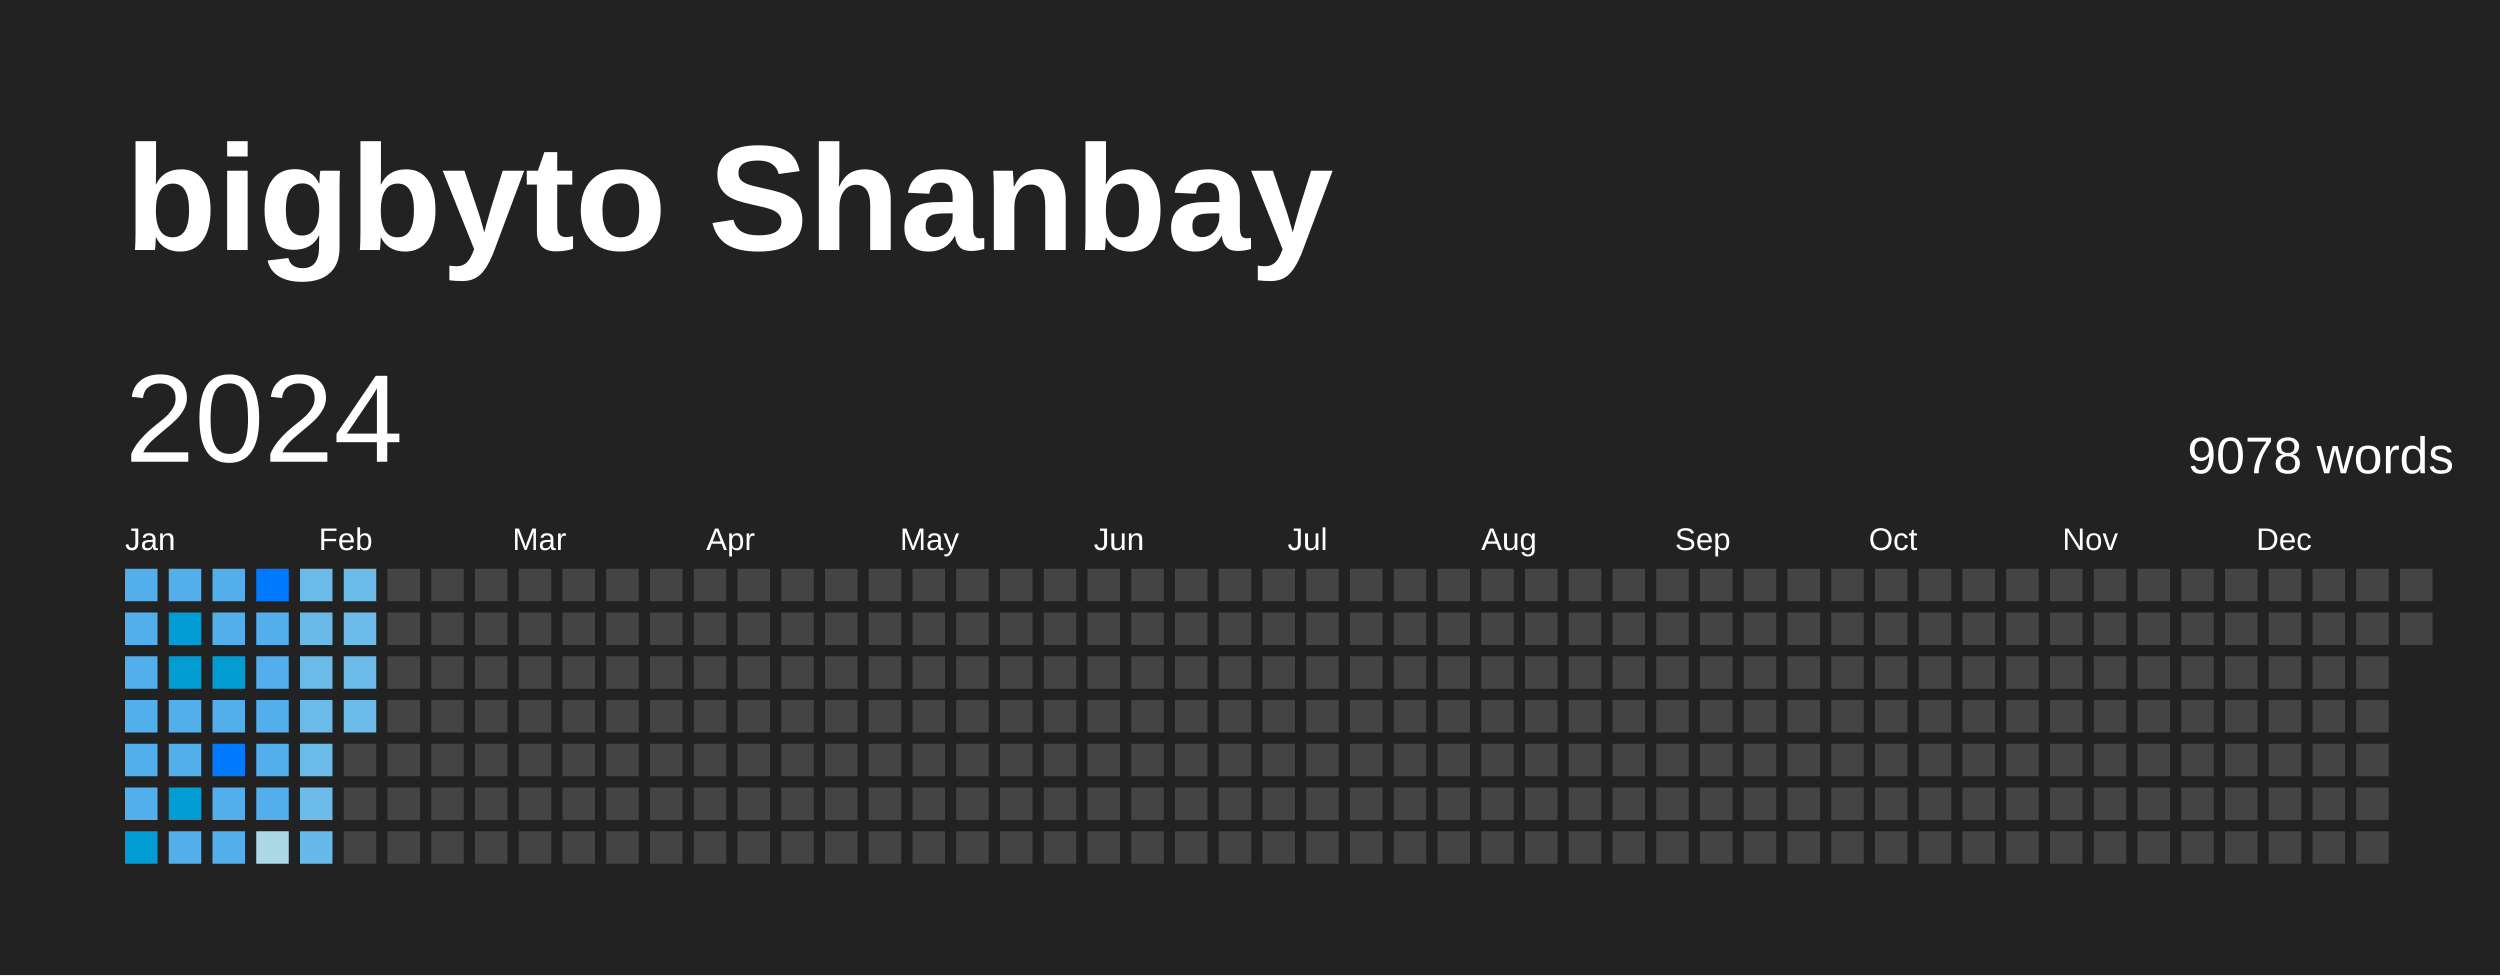
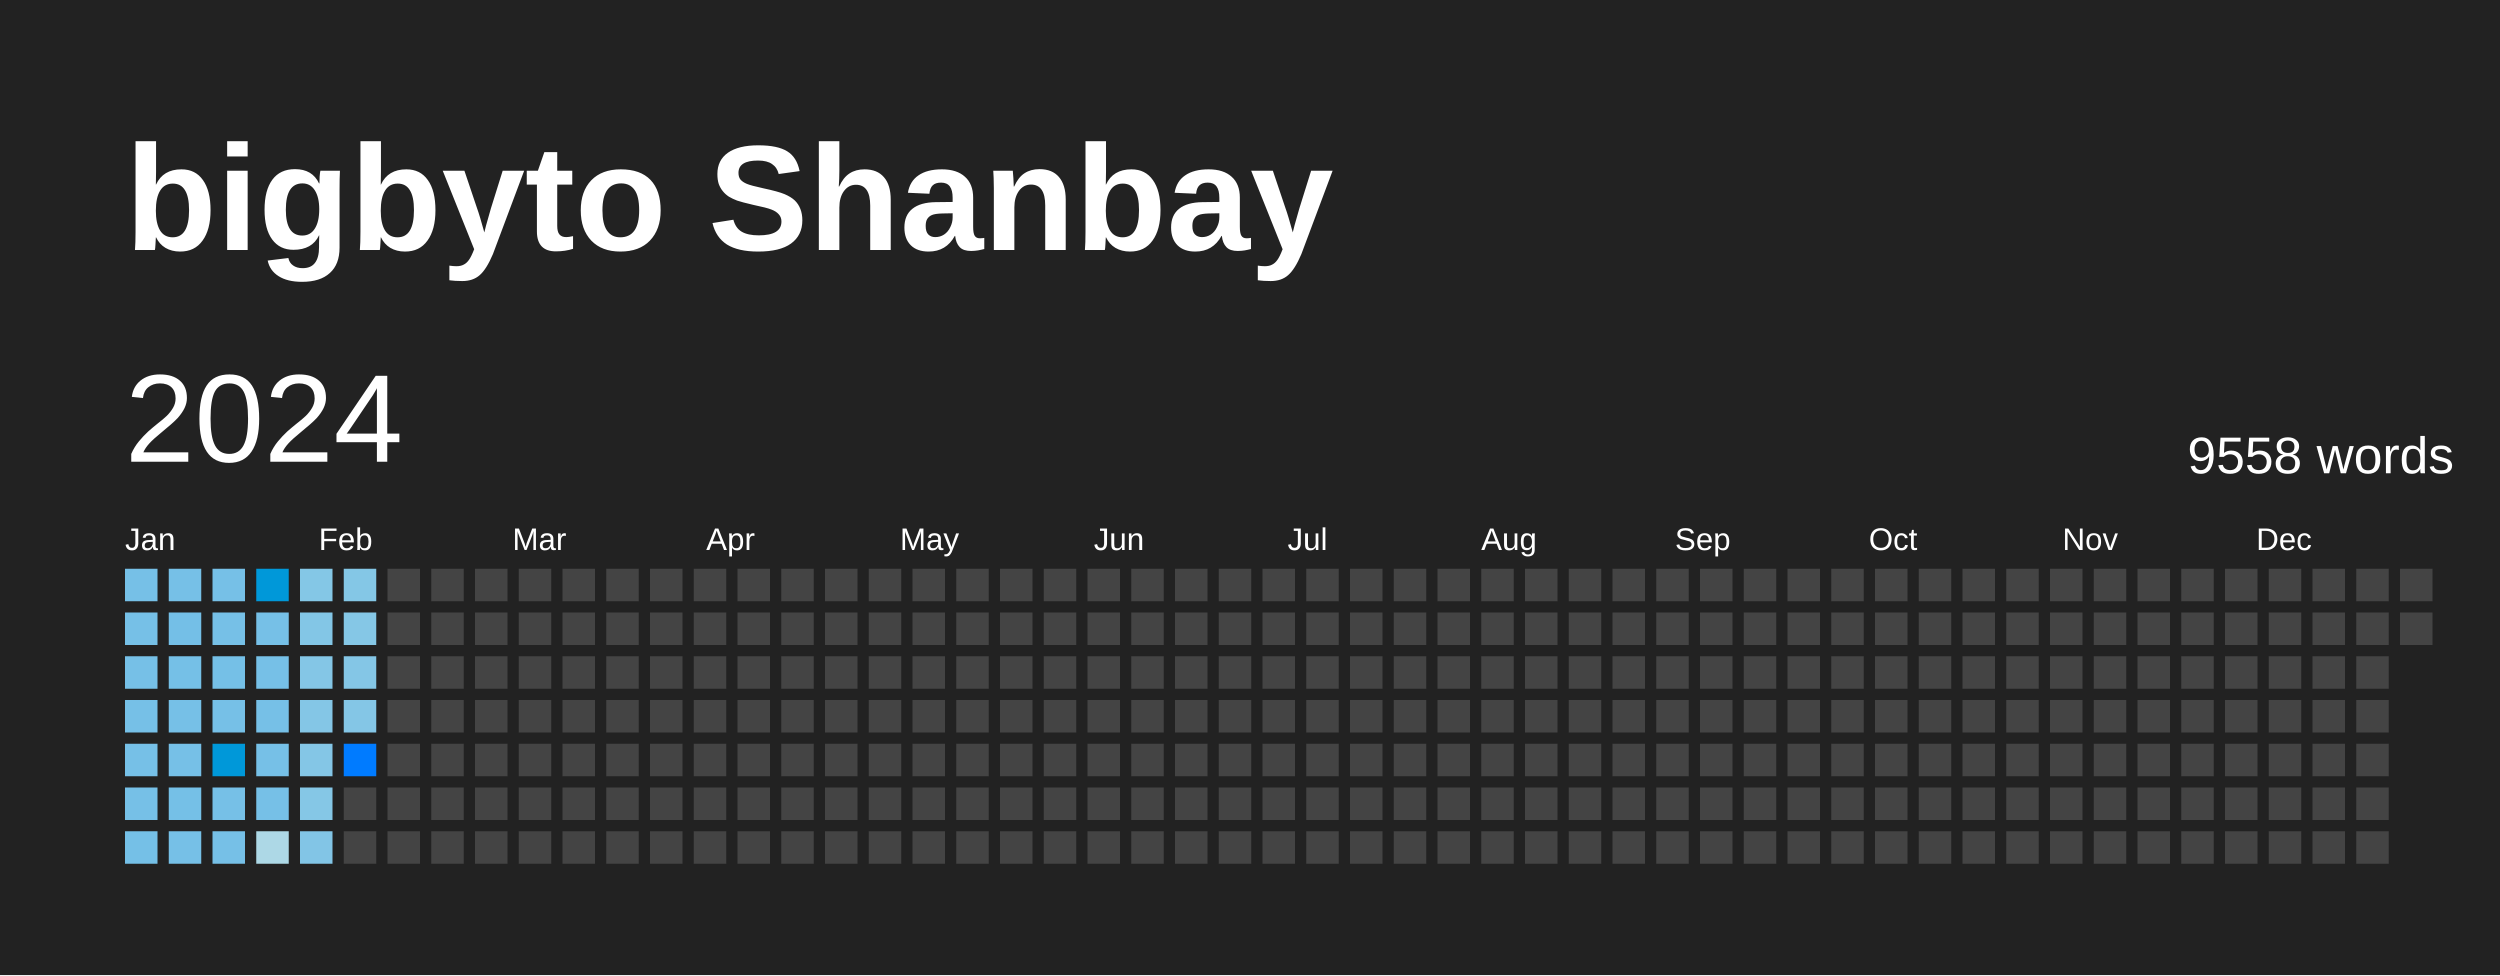
<svg xmlns="http://www.w3.org/2000/svg" baseProfile="full" height="78mm" version="1.1" viewBox="0,0,200,78" width="200mm">
  <defs />
  <rect fill="#222222" height="78" width="200" x="0" y="0" />
  <text fill="#FFFFFF" style="font-size:12px; font-family:Arial; font-weight:bold;" x="10" y="20">bigbyto Shanbay</text>
  <text dominant-baseline="hanging" fill="#FFFFFF" style="font-size:10.0px; font-family:Arial;" x="10" y="30">2024</text>
-   <text dominant-baseline="hanging" fill="#FFFFFF" style="font-size:4.125px; font-family:Arial;" x="175" y="35">9078 words</text>
+   <text dominant-baseline="hanging" fill="#FFFFFF" style="font-size:4.125px; font-family:Arial;" x="175" y="35">9558 words</text>
  <text fill="#FFFFFF" style="font-size:2.5px; font-family:Arial" x="10.0" y="44">Jan</text>
  <text fill="#FFFFFF" style="font-size:2.5px; font-family:Arial" x="25.5" y="44">Feb</text>
  <text fill="#FFFFFF" style="font-size:2.5px; font-family:Arial" x="41.0" y="44">Mar</text>
  <text fill="#FFFFFF" style="font-size:2.5px; font-family:Arial" x="56.5" y="44">Apr</text>
  <text fill="#FFFFFF" style="font-size:2.5px; font-family:Arial" x="72.0" y="44">May</text>
  <text fill="#FFFFFF" style="font-size:2.5px; font-family:Arial" x="87.5" y="44">Jun</text>
  <text fill="#FFFFFF" style="font-size:2.5px; font-family:Arial" x="103.0" y="44">Jul</text>
  <text fill="#FFFFFF" style="font-size:2.5px; font-family:Arial" x="118.5" y="44">Aug</text>
  <text fill="#FFFFFF" style="font-size:2.5px; font-family:Arial" x="134.0" y="44">Sep</text>
  <text fill="#FFFFFF" style="font-size:2.5px; font-family:Arial" x="149.5" y="44">Oct</text>
  <text fill="#FFFFFF" style="font-size:2.5px; font-family:Arial" x="165.0" y="44">Nov</text>
  <text fill="#FFFFFF" style="font-size:2.5px; font-family:Arial" x="180.5" y="44">Dec</text>
-   <rect fill="#53afec" height="2.6" width="2.6" x="10.0" y="45.5" />
-   <rect fill="#53afec" height="2.6" width="2.6" x="10.0" y="49.0" />
-   <rect fill="#53afec" height="2.6" width="2.6" x="10.0" y="52.5" />
-   <rect fill="#53afec" height="2.6" width="2.6" x="10.0" y="56.0" />
-   <rect fill="#53afec" height="2.6" width="2.6" x="10.0" y="59.5" />
-   <rect fill="#53afec" height="2.6" width="2.6" x="10.0" y="63.0" />
-   <rect fill="#009cd3" height="2.6" width="2.6" x="10.0" y="66.5" />
-   <rect fill="#53afec" height="2.6" width="2.6" x="13.5" y="45.5" />
-   <rect fill="#009cd3" height="2.6" width="2.6" x="13.5" y="49.0" />
-   <rect fill="#009cd2" height="2.6" width="2.6" x="13.5" y="52.5" />
-   <rect fill="#53afec" height="2.6" width="2.6" x="13.5" y="56.0" />
-   <rect fill="#53afec" height="2.6" width="2.6" x="13.5" y="59.5" />
-   <rect fill="#009cd3" height="2.6" width="2.6" x="13.5" y="63.0" />
-   <rect fill="#53afec" height="2.6" width="2.6" x="13.5" y="66.5" />
-   <rect fill="#53afec" height="2.6" width="2.6" x="17.0" y="45.5" />
-   <rect fill="#53afec" height="2.6" width="2.6" x="17.0" y="49.0" />
-   <rect fill="#009cd2" height="2.6" width="2.6" x="17.0" y="52.5" />
-   <rect fill="#53afec" height="2.6" width="2.6" x="17.0" y="56.0" />
-   <rect fill="#007BFF" height="2.6" width="2.6" x="17.0" y="59.5" />
-   <rect fill="#53afec" height="2.6" width="2.6" x="17.0" y="63.0" />
-   <rect fill="#53afec" height="2.6" width="2.6" x="17.0" y="66.5" />
-   <rect fill="#007BFF" height="2.6" width="2.6" x="20.5" y="45.5" />
-   <rect fill="#53afec" height="2.6" width="2.6" x="20.5" y="49.0" />
-   <rect fill="#53afec" height="2.6" width="2.6" x="20.5" y="52.5" />
-   <rect fill="#53afec" height="2.6" width="2.6" x="20.5" y="56.0" />
-   <rect fill="#53afec" height="2.6" width="2.6" x="20.5" y="59.5" />
-   <rect fill="#53afec" height="2.6" width="2.6" x="20.5" y="63.0" />
+   <rect fill="#76c0e7" height="2.6" width="2.6" x="10.0" y="45.5" />
+   <rect fill="#76c0e7" height="2.6" width="2.6" x="10.0" y="49.0" />
+   <rect fill="#76c0e7" height="2.6" width="2.6" x="10.0" y="52.5" />
+   <rect fill="#76c0e7" height="2.6" width="2.6" x="10.0" y="56.0" />
+   <rect fill="#76c0e7" height="2.6" width="2.6" x="10.0" y="59.5" />
+   <rect fill="#76c0e7" height="2.6" width="2.6" x="10.0" y="63.0" />
+   <rect fill="#75c0e7" height="2.6" width="2.6" x="10.0" y="66.5" />
+   <rect fill="#76c0e7" height="2.6" width="2.6" x="13.5" y="45.5" />
+   <rect fill="#74bfe7" height="2.6" width="2.6" x="13.5" y="49.0" />
+   <rect fill="#75c0e7" height="2.6" width="2.6" x="13.5" y="52.5" />
+   <rect fill="#76c0e7" height="2.6" width="2.6" x="13.5" y="56.0" />
+   <rect fill="#76c0e7" height="2.6" width="2.6" x="13.5" y="59.5" />
+   <rect fill="#75c0e7" height="2.6" width="2.6" x="13.5" y="63.0" />
+   <rect fill="#76c0e7" height="2.6" width="2.6" x="13.5" y="66.5" />
+   <rect fill="#76c0e7" height="2.6" width="2.6" x="17.0" y="45.5" />
+   <rect fill="#76c0e7" height="2.6" width="2.6" x="17.0" y="49.0" />
+   <rect fill="#75c0e7" height="2.6" width="2.6" x="17.0" y="52.5" />
+   <rect fill="#76c0e7" height="2.6" width="2.6" x="17.0" y="56.0" />
+   <rect fill="#0098d9" height="2.6" width="2.6" x="17.0" y="59.5" />
+   <rect fill="#76c0e7" height="2.6" width="2.6" x="17.0" y="63.0" />
+   <rect fill="#76c0e7" height="2.6" width="2.6" x="17.0" y="66.5" />
+   <rect fill="#0098d9" height="2.6" width="2.6" x="20.5" y="45.5" />
+   <rect fill="#76c0e7" height="2.6" width="2.6" x="20.5" y="49.0" />
+   <rect fill="#76c0e7" height="2.6" width="2.6" x="20.5" y="52.5" />
+   <rect fill="#76c0e7" height="2.6" width="2.6" x="20.5" y="56.0" />
+   <rect fill="#76c0e7" height="2.6" width="2.6" x="20.5" y="59.5" />
+   <rect fill="#76c0e7" height="2.6" width="2.6" x="20.5" y="63.0" />
  <rect fill="#add8e6" height="2.6" width="2.6" x="20.5" y="66.5" />
-   <rect fill="#6bbbe8" height="2.6" width="2.6" x="24.0" y="45.5" />
-   <rect fill="#69bae9" height="2.6" width="2.6" x="24.0" y="49.0" />
-   <rect fill="#6abbe8" height="2.6" width="2.6" x="24.0" y="52.5" />
-   <rect fill="#6abbe8" height="2.6" width="2.6" x="24.0" y="56.0" />
-   <rect fill="#6abbe8" height="2.6" width="2.6" x="24.0" y="59.5" />
-   <rect fill="#6cbbe8" height="2.6" width="2.6" x="24.0" y="63.0" />
-   <rect fill="#67b9e9" height="2.6" width="2.6" x="24.0" y="66.5" />
-   <rect fill="#6bbbe8" height="2.6" width="2.6" x="27.5" y="45.5" />
-   <rect fill="#6cbbe8" height="2.6" width="2.6" x="27.5" y="49.0" />
-   <rect fill="#6abbe8" height="2.6" width="2.6" x="27.5" y="52.5" />
-   <rect fill="#6abbe8" height="2.6" width="2.6" x="27.5" y="56.0" />
-   <rect fill="#444444" height="2.6" width="2.6" x="27.5" y="59.5" />
+   <rect fill="#84c7e6" height="2.6" width="2.6" x="24.0" y="45.5" />
+   <rect fill="#83c6e6" height="2.6" width="2.6" x="24.0" y="49.0" />
+   <rect fill="#84c6e6" height="2.6" width="2.6" x="24.0" y="52.5" />
+   <rect fill="#84c6e6" height="2.6" width="2.6" x="24.0" y="56.0" />
+   <rect fill="#84c6e6" height="2.6" width="2.6" x="24.0" y="59.5" />
+   <rect fill="#85c7e6" height="2.6" width="2.6" x="24.0" y="63.0" />
+   <rect fill="#82c5e6" height="2.6" width="2.6" x="24.0" y="66.5" />
+   <rect fill="#84c7e6" height="2.6" width="2.6" x="27.5" y="45.5" />
+   <rect fill="#85c7e6" height="2.6" width="2.6" x="27.5" y="49.0" />
+   <rect fill="#84c6e6" height="2.6" width="2.6" x="27.5" y="52.5" />
+   <rect fill="#84c6e6" height="2.6" width="2.6" x="27.5" y="56.0" />
+   <rect fill="#007BFF" height="2.6" width="2.6" x="27.5" y="59.5" />
  <rect fill="#444444" height="2.6" width="2.6" x="27.5" y="63.0" />
  <rect fill="#444444" height="2.6" width="2.6" x="27.5" y="66.5" />
  <rect fill="#444444" height="2.6" width="2.6" x="31.0" y="45.5" />
  <rect fill="#444444" height="2.6" width="2.6" x="31.0" y="49.0" />
  <rect fill="#444444" height="2.6" width="2.6" x="31.0" y="52.5" />
  <rect fill="#444444" height="2.6" width="2.6" x="31.0" y="56.0" />
  <rect fill="#444444" height="2.6" width="2.6" x="31.0" y="59.5" />
  <rect fill="#444444" height="2.6" width="2.6" x="31.0" y="63.0" />
  <rect fill="#444444" height="2.6" width="2.6" x="31.0" y="66.5" />
  <rect fill="#444444" height="2.6" width="2.6" x="34.5" y="45.5" />
  <rect fill="#444444" height="2.6" width="2.6" x="34.5" y="49.0" />
  <rect fill="#444444" height="2.6" width="2.6" x="34.5" y="52.5" />
  <rect fill="#444444" height="2.6" width="2.6" x="34.5" y="56.0" />
  <rect fill="#444444" height="2.6" width="2.6" x="34.5" y="59.5" />
  <rect fill="#444444" height="2.6" width="2.6" x="34.5" y="63.0" />
  <rect fill="#444444" height="2.6" width="2.6" x="34.5" y="66.5" />
  <rect fill="#444444" height="2.6" width="2.6" x="38.0" y="45.5" />
  <rect fill="#444444" height="2.6" width="2.6" x="38.0" y="49.0" />
  <rect fill="#444444" height="2.6" width="2.6" x="38.0" y="52.5" />
  <rect fill="#444444" height="2.6" width="2.6" x="38.0" y="56.0" />
  <rect fill="#444444" height="2.6" width="2.6" x="38.0" y="59.5" />
  <rect fill="#444444" height="2.6" width="2.6" x="38.0" y="63.0" />
  <rect fill="#444444" height="2.6" width="2.6" x="38.0" y="66.5" />
  <rect fill="#444444" height="2.6" width="2.6" x="41.5" y="45.5" />
  <rect fill="#444444" height="2.6" width="2.6" x="41.5" y="49.0" />
  <rect fill="#444444" height="2.6" width="2.6" x="41.5" y="52.5" />
  <rect fill="#444444" height="2.6" width="2.6" x="41.5" y="56.0" />
  <rect fill="#444444" height="2.6" width="2.6" x="41.5" y="59.5" />
  <rect fill="#444444" height="2.6" width="2.6" x="41.5" y="63.0" />
  <rect fill="#444444" height="2.6" width="2.6" x="41.5" y="66.5" />
  <rect fill="#444444" height="2.6" width="2.6" x="45.0" y="45.5" />
  <rect fill="#444444" height="2.6" width="2.6" x="45.0" y="49.0" />
  <rect fill="#444444" height="2.6" width="2.6" x="45.0" y="52.5" />
  <rect fill="#444444" height="2.6" width="2.6" x="45.0" y="56.0" />
  <rect fill="#444444" height="2.6" width="2.6" x="45.0" y="59.5" />
  <rect fill="#444444" height="2.6" width="2.6" x="45.0" y="63.0" />
  <rect fill="#444444" height="2.6" width="2.6" x="45.0" y="66.5" />
  <rect fill="#444444" height="2.6" width="2.6" x="48.5" y="45.5" />
  <rect fill="#444444" height="2.6" width="2.6" x="48.5" y="49.0" />
  <rect fill="#444444" height="2.6" width="2.6" x="48.5" y="52.5" />
  <rect fill="#444444" height="2.6" width="2.6" x="48.5" y="56.0" />
  <rect fill="#444444" height="2.6" width="2.6" x="48.5" y="59.5" />
  <rect fill="#444444" height="2.6" width="2.6" x="48.5" y="63.0" />
  <rect fill="#444444" height="2.6" width="2.6" x="48.5" y="66.5" />
  <rect fill="#444444" height="2.6" width="2.6" x="52.0" y="45.5" />
  <rect fill="#444444" height="2.6" width="2.6" x="52.0" y="49.0" />
  <rect fill="#444444" height="2.6" width="2.6" x="52.0" y="52.5" />
  <rect fill="#444444" height="2.6" width="2.6" x="52.0" y="56.0" />
  <rect fill="#444444" height="2.6" width="2.6" x="52.0" y="59.5" />
  <rect fill="#444444" height="2.6" width="2.6" x="52.0" y="63.0" />
  <rect fill="#444444" height="2.6" width="2.6" x="52.0" y="66.5" />
  <rect fill="#444444" height="2.6" width="2.6" x="55.5" y="45.5" />
  <rect fill="#444444" height="2.6" width="2.6" x="55.5" y="49.0" />
  <rect fill="#444444" height="2.6" width="2.6" x="55.5" y="52.5" />
  <rect fill="#444444" height="2.6" width="2.6" x="55.5" y="56.0" />
  <rect fill="#444444" height="2.6" width="2.6" x="55.5" y="59.5" />
  <rect fill="#444444" height="2.6" width="2.6" x="55.5" y="63.0" />
  <rect fill="#444444" height="2.6" width="2.6" x="55.5" y="66.5" />
  <rect fill="#444444" height="2.6" width="2.6" x="59.0" y="45.5" />
  <rect fill="#444444" height="2.6" width="2.6" x="59.0" y="49.0" />
  <rect fill="#444444" height="2.6" width="2.6" x="59.0" y="52.5" />
  <rect fill="#444444" height="2.6" width="2.6" x="59.0" y="56.0" />
  <rect fill="#444444" height="2.6" width="2.6" x="59.0" y="59.5" />
  <rect fill="#444444" height="2.6" width="2.6" x="59.0" y="63.0" />
  <rect fill="#444444" height="2.6" width="2.6" x="59.0" y="66.5" />
  <rect fill="#444444" height="2.6" width="2.6" x="62.5" y="45.5" />
  <rect fill="#444444" height="2.6" width="2.6" x="62.5" y="49.0" />
  <rect fill="#444444" height="2.6" width="2.6" x="62.5" y="52.5" />
  <rect fill="#444444" height="2.6" width="2.6" x="62.5" y="56.0" />
  <rect fill="#444444" height="2.6" width="2.6" x="62.5" y="59.5" />
  <rect fill="#444444" height="2.6" width="2.6" x="62.5" y="63.0" />
  <rect fill="#444444" height="2.6" width="2.6" x="62.5" y="66.5" />
  <rect fill="#444444" height="2.6" width="2.6" x="66.0" y="45.5" />
  <rect fill="#444444" height="2.6" width="2.6" x="66.0" y="49.0" />
  <rect fill="#444444" height="2.6" width="2.6" x="66.0" y="52.5" />
  <rect fill="#444444" height="2.6" width="2.6" x="66.0" y="56.0" />
  <rect fill="#444444" height="2.6" width="2.6" x="66.0" y="59.5" />
  <rect fill="#444444" height="2.6" width="2.6" x="66.0" y="63.0" />
  <rect fill="#444444" height="2.6" width="2.6" x="66.0" y="66.5" />
  <rect fill="#444444" height="2.6" width="2.6" x="69.5" y="45.5" />
  <rect fill="#444444" height="2.6" width="2.6" x="69.5" y="49.0" />
  <rect fill="#444444" height="2.6" width="2.6" x="69.5" y="52.5" />
  <rect fill="#444444" height="2.6" width="2.6" x="69.5" y="56.0" />
  <rect fill="#444444" height="2.6" width="2.6" x="69.5" y="59.5" />
  <rect fill="#444444" height="2.6" width="2.6" x="69.5" y="63.0" />
  <rect fill="#444444" height="2.6" width="2.6" x="69.5" y="66.5" />
  <rect fill="#444444" height="2.6" width="2.6" x="73.0" y="45.5" />
  <rect fill="#444444" height="2.6" width="2.6" x="73.0" y="49.0" />
  <rect fill="#444444" height="2.6" width="2.6" x="73.0" y="52.5" />
  <rect fill="#444444" height="2.6" width="2.6" x="73.0" y="56.0" />
  <rect fill="#444444" height="2.6" width="2.6" x="73.0" y="59.5" />
  <rect fill="#444444" height="2.6" width="2.6" x="73.0" y="63.0" />
  <rect fill="#444444" height="2.6" width="2.6" x="73.0" y="66.5" />
  <rect fill="#444444" height="2.6" width="2.6" x="76.5" y="45.5" />
  <rect fill="#444444" height="2.6" width="2.6" x="76.5" y="49.0" />
  <rect fill="#444444" height="2.6" width="2.6" x="76.5" y="52.5" />
  <rect fill="#444444" height="2.6" width="2.6" x="76.5" y="56.0" />
  <rect fill="#444444" height="2.6" width="2.6" x="76.5" y="59.5" />
  <rect fill="#444444" height="2.6" width="2.6" x="76.5" y="63.0" />
  <rect fill="#444444" height="2.6" width="2.6" x="76.5" y="66.5" />
  <rect fill="#444444" height="2.6" width="2.6" x="80.0" y="45.5" />
  <rect fill="#444444" height="2.6" width="2.6" x="80.0" y="49.0" />
  <rect fill="#444444" height="2.6" width="2.6" x="80.0" y="52.5" />
  <rect fill="#444444" height="2.6" width="2.6" x="80.0" y="56.0" />
  <rect fill="#444444" height="2.6" width="2.6" x="80.0" y="59.5" />
  <rect fill="#444444" height="2.6" width="2.6" x="80.0" y="63.0" />
  <rect fill="#444444" height="2.6" width="2.6" x="80.0" y="66.5" />
  <rect fill="#444444" height="2.6" width="2.6" x="83.5" y="45.5" />
  <rect fill="#444444" height="2.6" width="2.6" x="83.5" y="49.0" />
  <rect fill="#444444" height="2.6" width="2.6" x="83.5" y="52.5" />
  <rect fill="#444444" height="2.6" width="2.6" x="83.5" y="56.0" />
  <rect fill="#444444" height="2.6" width="2.6" x="83.5" y="59.5" />
  <rect fill="#444444" height="2.6" width="2.6" x="83.5" y="63.0" />
  <rect fill="#444444" height="2.6" width="2.6" x="83.5" y="66.5" />
  <rect fill="#444444" height="2.6" width="2.6" x="87.0" y="45.5" />
  <rect fill="#444444" height="2.6" width="2.6" x="87.0" y="49.0" />
  <rect fill="#444444" height="2.6" width="2.6" x="87.0" y="52.5" />
  <rect fill="#444444" height="2.6" width="2.6" x="87.0" y="56.0" />
  <rect fill="#444444" height="2.6" width="2.6" x="87.0" y="59.5" />
  <rect fill="#444444" height="2.6" width="2.6" x="87.0" y="63.0" />
  <rect fill="#444444" height="2.6" width="2.6" x="87.0" y="66.5" />
  <rect fill="#444444" height="2.6" width="2.6" x="90.5" y="45.5" />
  <rect fill="#444444" height="2.6" width="2.6" x="90.5" y="49.0" />
  <rect fill="#444444" height="2.6" width="2.6" x="90.5" y="52.5" />
  <rect fill="#444444" height="2.6" width="2.6" x="90.5" y="56.0" />
  <rect fill="#444444" height="2.6" width="2.6" x="90.5" y="59.5" />
  <rect fill="#444444" height="2.6" width="2.6" x="90.5" y="63.0" />
  <rect fill="#444444" height="2.6" width="2.6" x="90.5" y="66.5" />
  <rect fill="#444444" height="2.6" width="2.6" x="94.0" y="45.5" />
  <rect fill="#444444" height="2.6" width="2.6" x="94.0" y="49.0" />
  <rect fill="#444444" height="2.6" width="2.6" x="94.0" y="52.5" />
  <rect fill="#444444" height="2.6" width="2.6" x="94.0" y="56.0" />
  <rect fill="#444444" height="2.6" width="2.6" x="94.0" y="59.5" />
  <rect fill="#444444" height="2.6" width="2.6" x="94.0" y="63.0" />
  <rect fill="#444444" height="2.6" width="2.6" x="94.0" y="66.5" />
  <rect fill="#444444" height="2.6" width="2.6" x="97.5" y="45.5" />
  <rect fill="#444444" height="2.6" width="2.6" x="97.5" y="49.0" />
  <rect fill="#444444" height="2.6" width="2.6" x="97.5" y="52.5" />
  <rect fill="#444444" height="2.6" width="2.6" x="97.5" y="56.0" />
  <rect fill="#444444" height="2.6" width="2.6" x="97.5" y="59.5" />
  <rect fill="#444444" height="2.6" width="2.6" x="97.5" y="63.0" />
  <rect fill="#444444" height="2.6" width="2.6" x="97.5" y="66.5" />
  <rect fill="#444444" height="2.6" width="2.6" x="101.0" y="45.5" />
  <rect fill="#444444" height="2.6" width="2.6" x="101.0" y="49.0" />
  <rect fill="#444444" height="2.6" width="2.6" x="101.0" y="52.5" />
  <rect fill="#444444" height="2.6" width="2.6" x="101.0" y="56.0" />
  <rect fill="#444444" height="2.6" width="2.6" x="101.0" y="59.5" />
  <rect fill="#444444" height="2.6" width="2.6" x="101.0" y="63.0" />
  <rect fill="#444444" height="2.6" width="2.6" x="101.0" y="66.5" />
  <rect fill="#444444" height="2.6" width="2.6" x="104.5" y="45.5" />
  <rect fill="#444444" height="2.6" width="2.6" x="104.5" y="49.0" />
  <rect fill="#444444" height="2.6" width="2.6" x="104.5" y="52.5" />
  <rect fill="#444444" height="2.6" width="2.6" x="104.5" y="56.0" />
  <rect fill="#444444" height="2.6" width="2.6" x="104.5" y="59.5" />
  <rect fill="#444444" height="2.6" width="2.6" x="104.5" y="63.0" />
  <rect fill="#444444" height="2.6" width="2.6" x="104.5" y="66.5" />
  <rect fill="#444444" height="2.6" width="2.6" x="108.0" y="45.5" />
  <rect fill="#444444" height="2.6" width="2.6" x="108.0" y="49.0" />
  <rect fill="#444444" height="2.6" width="2.6" x="108.0" y="52.5" />
  <rect fill="#444444" height="2.6" width="2.6" x="108.0" y="56.0" />
  <rect fill="#444444" height="2.6" width="2.6" x="108.0" y="59.5" />
  <rect fill="#444444" height="2.6" width="2.6" x="108.0" y="63.0" />
  <rect fill="#444444" height="2.6" width="2.6" x="108.0" y="66.5" />
  <rect fill="#444444" height="2.6" width="2.6" x="111.5" y="45.5" />
  <rect fill="#444444" height="2.6" width="2.6" x="111.5" y="49.0" />
  <rect fill="#444444" height="2.6" width="2.6" x="111.5" y="52.5" />
  <rect fill="#444444" height="2.6" width="2.6" x="111.5" y="56.0" />
  <rect fill="#444444" height="2.6" width="2.6" x="111.5" y="59.5" />
  <rect fill="#444444" height="2.6" width="2.6" x="111.5" y="63.0" />
  <rect fill="#444444" height="2.6" width="2.6" x="111.5" y="66.5" />
  <rect fill="#444444" height="2.6" width="2.6" x="115.0" y="45.5" />
  <rect fill="#444444" height="2.6" width="2.6" x="115.0" y="49.0" />
  <rect fill="#444444" height="2.6" width="2.6" x="115.0" y="52.5" />
  <rect fill="#444444" height="2.6" width="2.6" x="115.0" y="56.0" />
  <rect fill="#444444" height="2.6" width="2.6" x="115.0" y="59.5" />
  <rect fill="#444444" height="2.6" width="2.6" x="115.0" y="63.0" />
  <rect fill="#444444" height="2.6" width="2.6" x="115.0" y="66.5" />
  <rect fill="#444444" height="2.6" width="2.6" x="118.5" y="45.5" />
  <rect fill="#444444" height="2.6" width="2.6" x="118.5" y="49.0" />
  <rect fill="#444444" height="2.6" width="2.6" x="118.5" y="52.5" />
  <rect fill="#444444" height="2.6" width="2.6" x="118.5" y="56.0" />
  <rect fill="#444444" height="2.6" width="2.6" x="118.5" y="59.5" />
  <rect fill="#444444" height="2.6" width="2.6" x="118.5" y="63.0" />
  <rect fill="#444444" height="2.6" width="2.6" x="118.5" y="66.5" />
  <rect fill="#444444" height="2.6" width="2.6" x="122.0" y="45.5" />
  <rect fill="#444444" height="2.6" width="2.6" x="122.0" y="49.0" />
  <rect fill="#444444" height="2.6" width="2.6" x="122.0" y="52.5" />
  <rect fill="#444444" height="2.6" width="2.6" x="122.0" y="56.0" />
  <rect fill="#444444" height="2.6" width="2.6" x="122.0" y="59.5" />
  <rect fill="#444444" height="2.6" width="2.6" x="122.0" y="63.0" />
  <rect fill="#444444" height="2.6" width="2.6" x="122.0" y="66.5" />
  <rect fill="#444444" height="2.6" width="2.6" x="125.5" y="45.5" />
  <rect fill="#444444" height="2.6" width="2.6" x="125.5" y="49.0" />
  <rect fill="#444444" height="2.6" width="2.6" x="125.5" y="52.5" />
  <rect fill="#444444" height="2.6" width="2.6" x="125.5" y="56.0" />
  <rect fill="#444444" height="2.6" width="2.6" x="125.5" y="59.5" />
  <rect fill="#444444" height="2.6" width="2.6" x="125.5" y="63.0" />
  <rect fill="#444444" height="2.6" width="2.6" x="125.5" y="66.5" />
  <rect fill="#444444" height="2.6" width="2.6" x="129.0" y="45.5" />
  <rect fill="#444444" height="2.6" width="2.6" x="129.0" y="49.0" />
  <rect fill="#444444" height="2.6" width="2.6" x="129.0" y="52.5" />
  <rect fill="#444444" height="2.6" width="2.6" x="129.0" y="56.0" />
  <rect fill="#444444" height="2.6" width="2.6" x="129.0" y="59.5" />
  <rect fill="#444444" height="2.6" width="2.6" x="129.0" y="63.0" />
  <rect fill="#444444" height="2.6" width="2.6" x="129.0" y="66.5" />
  <rect fill="#444444" height="2.6" width="2.6" x="132.5" y="45.5" />
  <rect fill="#444444" height="2.6" width="2.6" x="132.5" y="49.0" />
  <rect fill="#444444" height="2.6" width="2.6" x="132.5" y="52.5" />
  <rect fill="#444444" height="2.6" width="2.6" x="132.5" y="56.0" />
  <rect fill="#444444" height="2.6" width="2.6" x="132.5" y="59.5" />
  <rect fill="#444444" height="2.6" width="2.6" x="132.5" y="63.0" />
  <rect fill="#444444" height="2.6" width="2.6" x="132.5" y="66.5" />
  <rect fill="#444444" height="2.6" width="2.6" x="136.0" y="45.5" />
  <rect fill="#444444" height="2.6" width="2.6" x="136.0" y="49.0" />
  <rect fill="#444444" height="2.6" width="2.6" x="136.0" y="52.5" />
  <rect fill="#444444" height="2.6" width="2.6" x="136.0" y="56.0" />
  <rect fill="#444444" height="2.6" width="2.6" x="136.0" y="59.5" />
  <rect fill="#444444" height="2.6" width="2.6" x="136.0" y="63.0" />
  <rect fill="#444444" height="2.6" width="2.6" x="136.0" y="66.5" />
  <rect fill="#444444" height="2.6" width="2.6" x="139.5" y="45.5" />
  <rect fill="#444444" height="2.6" width="2.6" x="139.5" y="49.0" />
  <rect fill="#444444" height="2.6" width="2.6" x="139.5" y="52.5" />
  <rect fill="#444444" height="2.6" width="2.6" x="139.5" y="56.0" />
  <rect fill="#444444" height="2.6" width="2.6" x="139.5" y="59.5" />
  <rect fill="#444444" height="2.6" width="2.6" x="139.5" y="63.0" />
  <rect fill="#444444" height="2.6" width="2.6" x="139.5" y="66.5" />
  <rect fill="#444444" height="2.6" width="2.6" x="143.0" y="45.5" />
  <rect fill="#444444" height="2.6" width="2.6" x="143.0" y="49.0" />
  <rect fill="#444444" height="2.6" width="2.6" x="143.0" y="52.5" />
  <rect fill="#444444" height="2.6" width="2.6" x="143.0" y="56.0" />
  <rect fill="#444444" height="2.6" width="2.6" x="143.0" y="59.5" />
  <rect fill="#444444" height="2.6" width="2.6" x="143.0" y="63.0" />
  <rect fill="#444444" height="2.6" width="2.6" x="143.0" y="66.5" />
  <rect fill="#444444" height="2.6" width="2.6" x="146.5" y="45.5" />
  <rect fill="#444444" height="2.6" width="2.6" x="146.5" y="49.0" />
  <rect fill="#444444" height="2.6" width="2.6" x="146.5" y="52.5" />
  <rect fill="#444444" height="2.6" width="2.6" x="146.5" y="56.0" />
  <rect fill="#444444" height="2.6" width="2.6" x="146.5" y="59.5" />
  <rect fill="#444444" height="2.6" width="2.6" x="146.5" y="63.0" />
  <rect fill="#444444" height="2.6" width="2.6" x="146.5" y="66.5" />
  <rect fill="#444444" height="2.6" width="2.6" x="150.0" y="45.5" />
  <rect fill="#444444" height="2.6" width="2.6" x="150.0" y="49.0" />
  <rect fill="#444444" height="2.6" width="2.6" x="150.0" y="52.5" />
  <rect fill="#444444" height="2.6" width="2.6" x="150.0" y="56.0" />
  <rect fill="#444444" height="2.6" width="2.6" x="150.0" y="59.5" />
  <rect fill="#444444" height="2.6" width="2.6" x="150.0" y="63.0" />
  <rect fill="#444444" height="2.6" width="2.6" x="150.0" y="66.5" />
  <rect fill="#444444" height="2.6" width="2.6" x="153.5" y="45.5" />
  <rect fill="#444444" height="2.6" width="2.6" x="153.5" y="49.0" />
  <rect fill="#444444" height="2.6" width="2.6" x="153.5" y="52.5" />
  <rect fill="#444444" height="2.6" width="2.6" x="153.5" y="56.0" />
  <rect fill="#444444" height="2.6" width="2.6" x="153.5" y="59.5" />
  <rect fill="#444444" height="2.6" width="2.6" x="153.5" y="63.0" />
  <rect fill="#444444" height="2.6" width="2.6" x="153.5" y="66.5" />
  <rect fill="#444444" height="2.6" width="2.6" x="157.0" y="45.5" />
  <rect fill="#444444" height="2.6" width="2.6" x="157.0" y="49.0" />
  <rect fill="#444444" height="2.6" width="2.6" x="157.0" y="52.5" />
  <rect fill="#444444" height="2.6" width="2.6" x="157.0" y="56.0" />
  <rect fill="#444444" height="2.6" width="2.6" x="157.0" y="59.5" />
  <rect fill="#444444" height="2.6" width="2.6" x="157.0" y="63.0" />
  <rect fill="#444444" height="2.6" width="2.6" x="157.0" y="66.5" />
  <rect fill="#444444" height="2.6" width="2.6" x="160.5" y="45.5" />
  <rect fill="#444444" height="2.6" width="2.6" x="160.5" y="49.0" />
  <rect fill="#444444" height="2.6" width="2.6" x="160.5" y="52.5" />
  <rect fill="#444444" height="2.6" width="2.6" x="160.5" y="56.0" />
  <rect fill="#444444" height="2.6" width="2.6" x="160.5" y="59.5" />
  <rect fill="#444444" height="2.6" width="2.6" x="160.5" y="63.0" />
  <rect fill="#444444" height="2.6" width="2.6" x="160.5" y="66.5" />
  <rect fill="#444444" height="2.6" width="2.6" x="164.0" y="45.5" />
  <rect fill="#444444" height="2.6" width="2.6" x="164.0" y="49.0" />
  <rect fill="#444444" height="2.6" width="2.6" x="164.0" y="52.5" />
  <rect fill="#444444" height="2.6" width="2.6" x="164.0" y="56.0" />
  <rect fill="#444444" height="2.6" width="2.6" x="164.0" y="59.5" />
  <rect fill="#444444" height="2.6" width="2.6" x="164.0" y="63.0" />
  <rect fill="#444444" height="2.6" width="2.6" x="164.0" y="66.5" />
  <rect fill="#444444" height="2.6" width="2.6" x="167.5" y="45.5" />
  <rect fill="#444444" height="2.6" width="2.6" x="167.5" y="49.0" />
  <rect fill="#444444" height="2.6" width="2.6" x="167.5" y="52.5" />
  <rect fill="#444444" height="2.6" width="2.6" x="167.5" y="56.0" />
  <rect fill="#444444" height="2.6" width="2.6" x="167.5" y="59.5" />
  <rect fill="#444444" height="2.6" width="2.6" x="167.5" y="63.0" />
  <rect fill="#444444" height="2.6" width="2.6" x="167.5" y="66.5" />
  <rect fill="#444444" height="2.6" width="2.6" x="171.0" y="45.5" />
  <rect fill="#444444" height="2.6" width="2.6" x="171.0" y="49.0" />
  <rect fill="#444444" height="2.6" width="2.6" x="171.0" y="52.5" />
  <rect fill="#444444" height="2.6" width="2.6" x="171.0" y="56.0" />
  <rect fill="#444444" height="2.6" width="2.6" x="171.0" y="59.5" />
  <rect fill="#444444" height="2.6" width="2.6" x="171.0" y="63.0" />
  <rect fill="#444444" height="2.6" width="2.6" x="171.0" y="66.5" />
  <rect fill="#444444" height="2.6" width="2.6" x="174.5" y="45.5" />
  <rect fill="#444444" height="2.6" width="2.6" x="174.5" y="49.0" />
  <rect fill="#444444" height="2.6" width="2.6" x="174.5" y="52.5" />
  <rect fill="#444444" height="2.6" width="2.6" x="174.5" y="56.0" />
  <rect fill="#444444" height="2.6" width="2.6" x="174.5" y="59.5" />
  <rect fill="#444444" height="2.6" width="2.6" x="174.5" y="63.0" />
  <rect fill="#444444" height="2.6" width="2.6" x="174.5" y="66.5" />
  <rect fill="#444444" height="2.6" width="2.6" x="178.0" y="45.5" />
  <rect fill="#444444" height="2.6" width="2.6" x="178.0" y="49.0" />
  <rect fill="#444444" height="2.6" width="2.6" x="178.0" y="52.5" />
  <rect fill="#444444" height="2.6" width="2.6" x="178.0" y="56.0" />
  <rect fill="#444444" height="2.6" width="2.6" x="178.0" y="59.5" />
  <rect fill="#444444" height="2.6" width="2.6" x="178.0" y="63.0" />
  <rect fill="#444444" height="2.6" width="2.6" x="178.0" y="66.5" />
  <rect fill="#444444" height="2.6" width="2.6" x="181.5" y="45.5" />
  <rect fill="#444444" height="2.6" width="2.6" x="181.5" y="49.0" />
  <rect fill="#444444" height="2.6" width="2.6" x="181.5" y="52.5" />
  <rect fill="#444444" height="2.6" width="2.6" x="181.5" y="56.0" />
  <rect fill="#444444" height="2.6" width="2.6" x="181.5" y="59.5" />
  <rect fill="#444444" height="2.6" width="2.6" x="181.5" y="63.0" />
  <rect fill="#444444" height="2.6" width="2.6" x="181.5" y="66.5" />
  <rect fill="#444444" height="2.6" width="2.6" x="185.0" y="45.5" />
  <rect fill="#444444" height="2.6" width="2.6" x="185.0" y="49.0" />
  <rect fill="#444444" height="2.6" width="2.6" x="185.0" y="52.5" />
  <rect fill="#444444" height="2.6" width="2.6" x="185.0" y="56.0" />
  <rect fill="#444444" height="2.6" width="2.6" x="185.0" y="59.5" />
  <rect fill="#444444" height="2.6" width="2.6" x="185.0" y="63.0" />
  <rect fill="#444444" height="2.6" width="2.6" x="185.0" y="66.5" />
  <rect fill="#444444" height="2.6" width="2.6" x="188.5" y="45.5" />
  <rect fill="#444444" height="2.6" width="2.6" x="188.5" y="49.0" />
  <rect fill="#444444" height="2.6" width="2.6" x="188.5" y="52.5" />
  <rect fill="#444444" height="2.6" width="2.6" x="188.5" y="56.0" />
  <rect fill="#444444" height="2.6" width="2.6" x="188.5" y="59.5" />
  <rect fill="#444444" height="2.6" width="2.6" x="188.5" y="63.0" />
  <rect fill="#444444" height="2.6" width="2.6" x="188.5" y="66.5" />
  <rect fill="#444444" height="2.6" width="2.6" x="192.0" y="45.5" />
  <rect fill="#444444" height="2.6" width="2.6" x="192.0" y="49.0" />
</svg>
